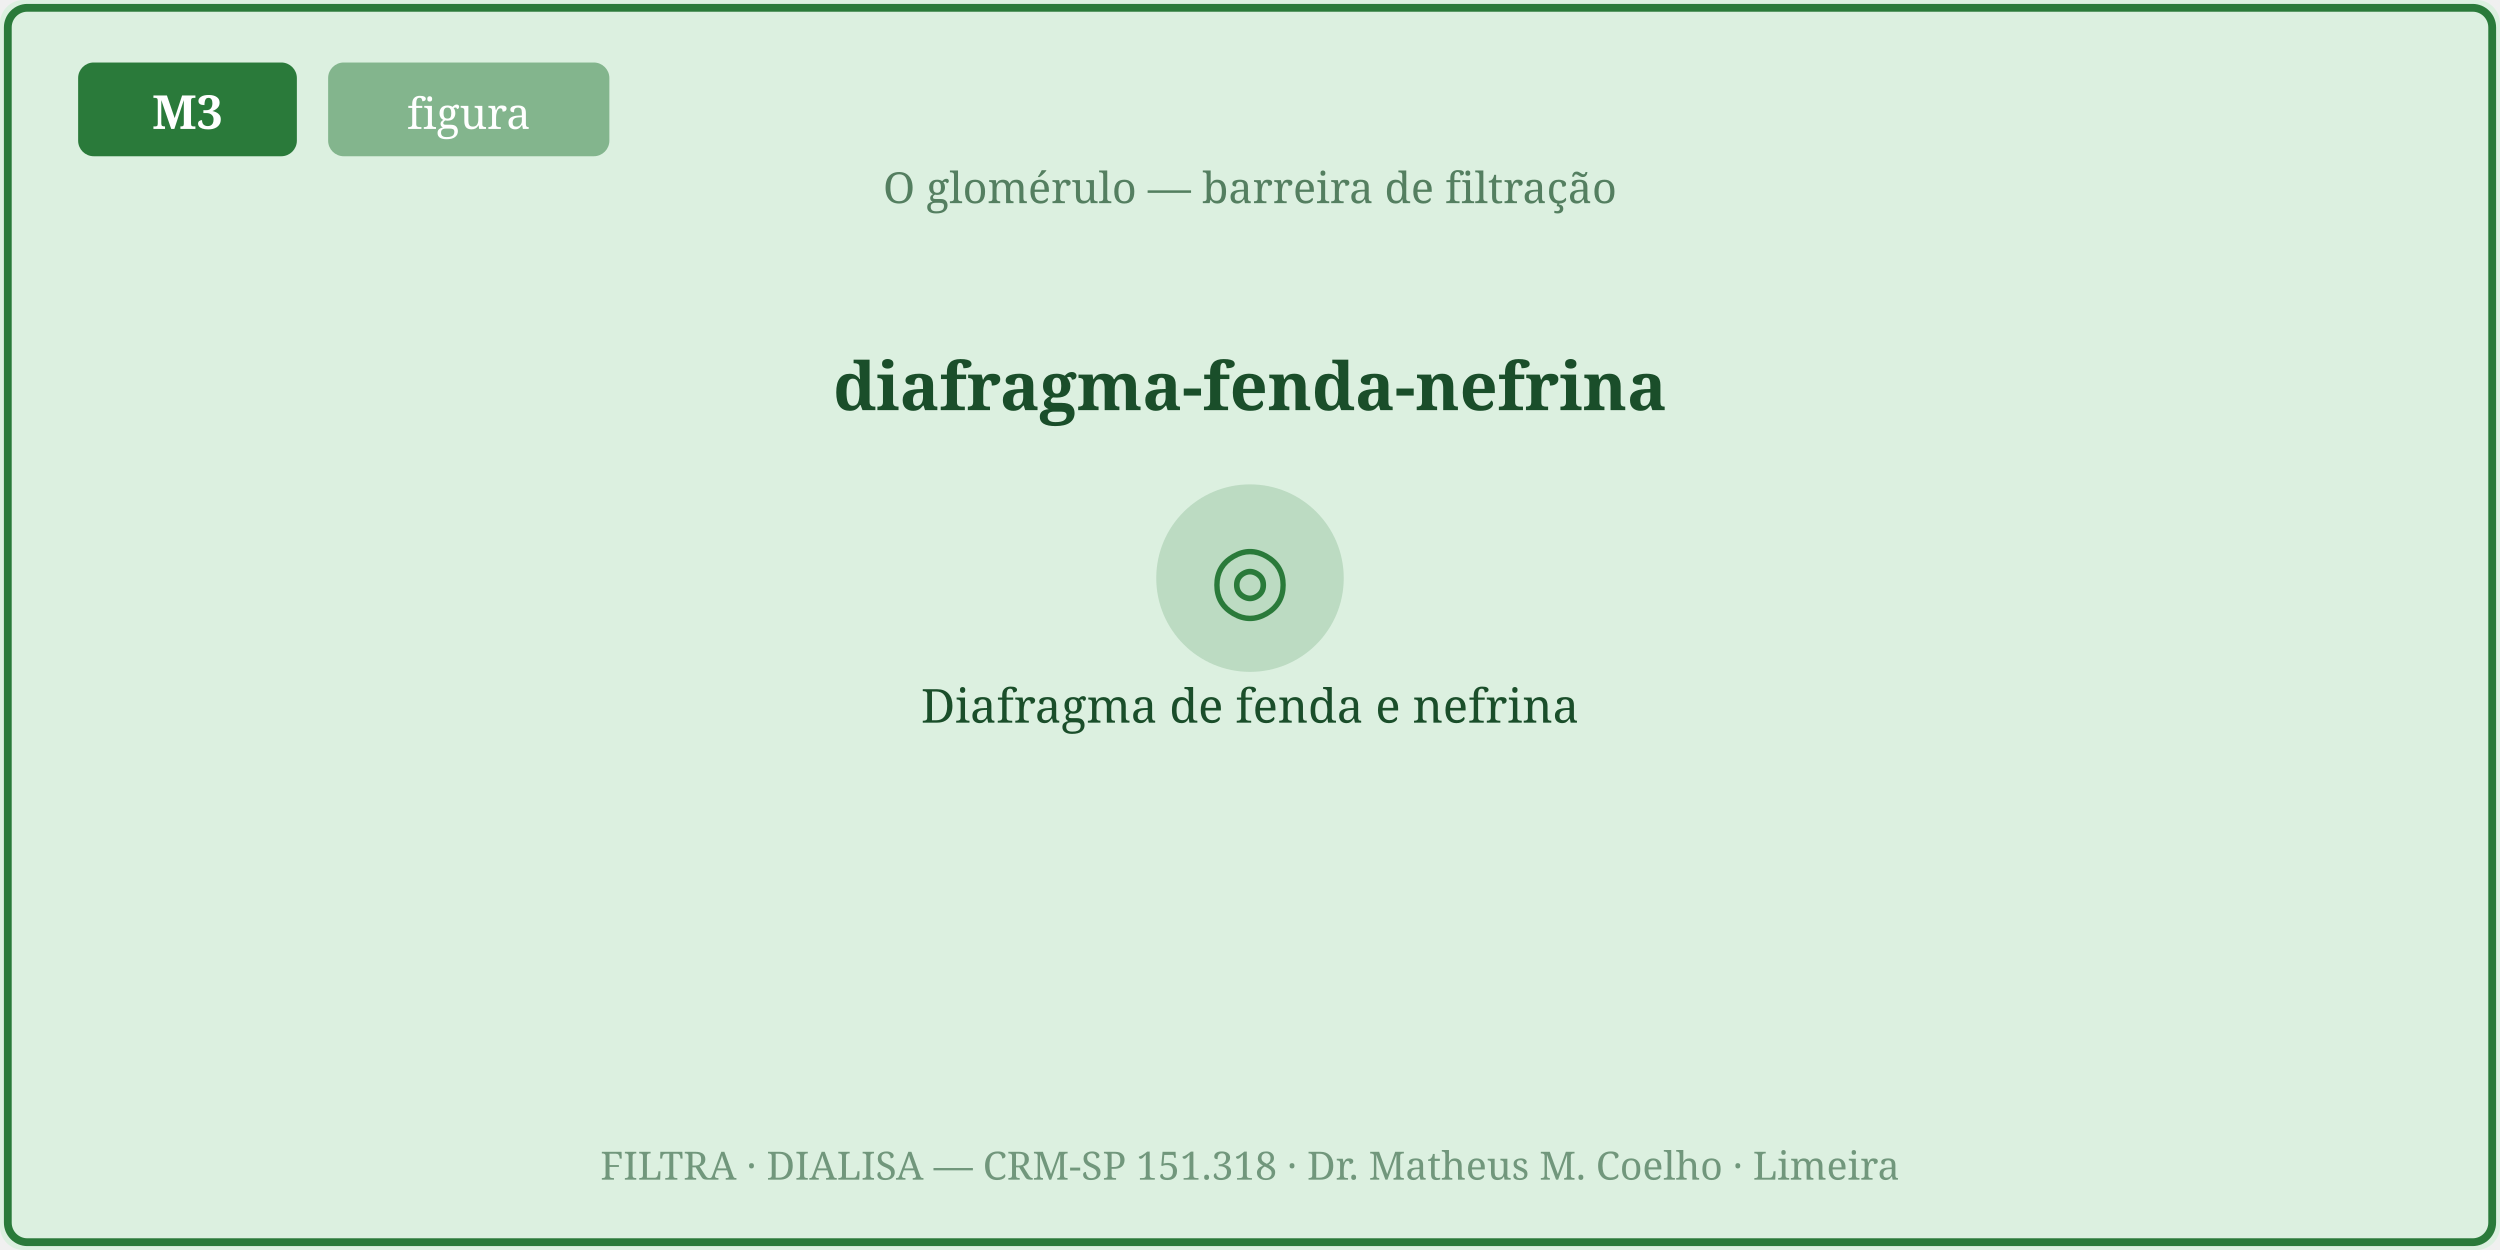
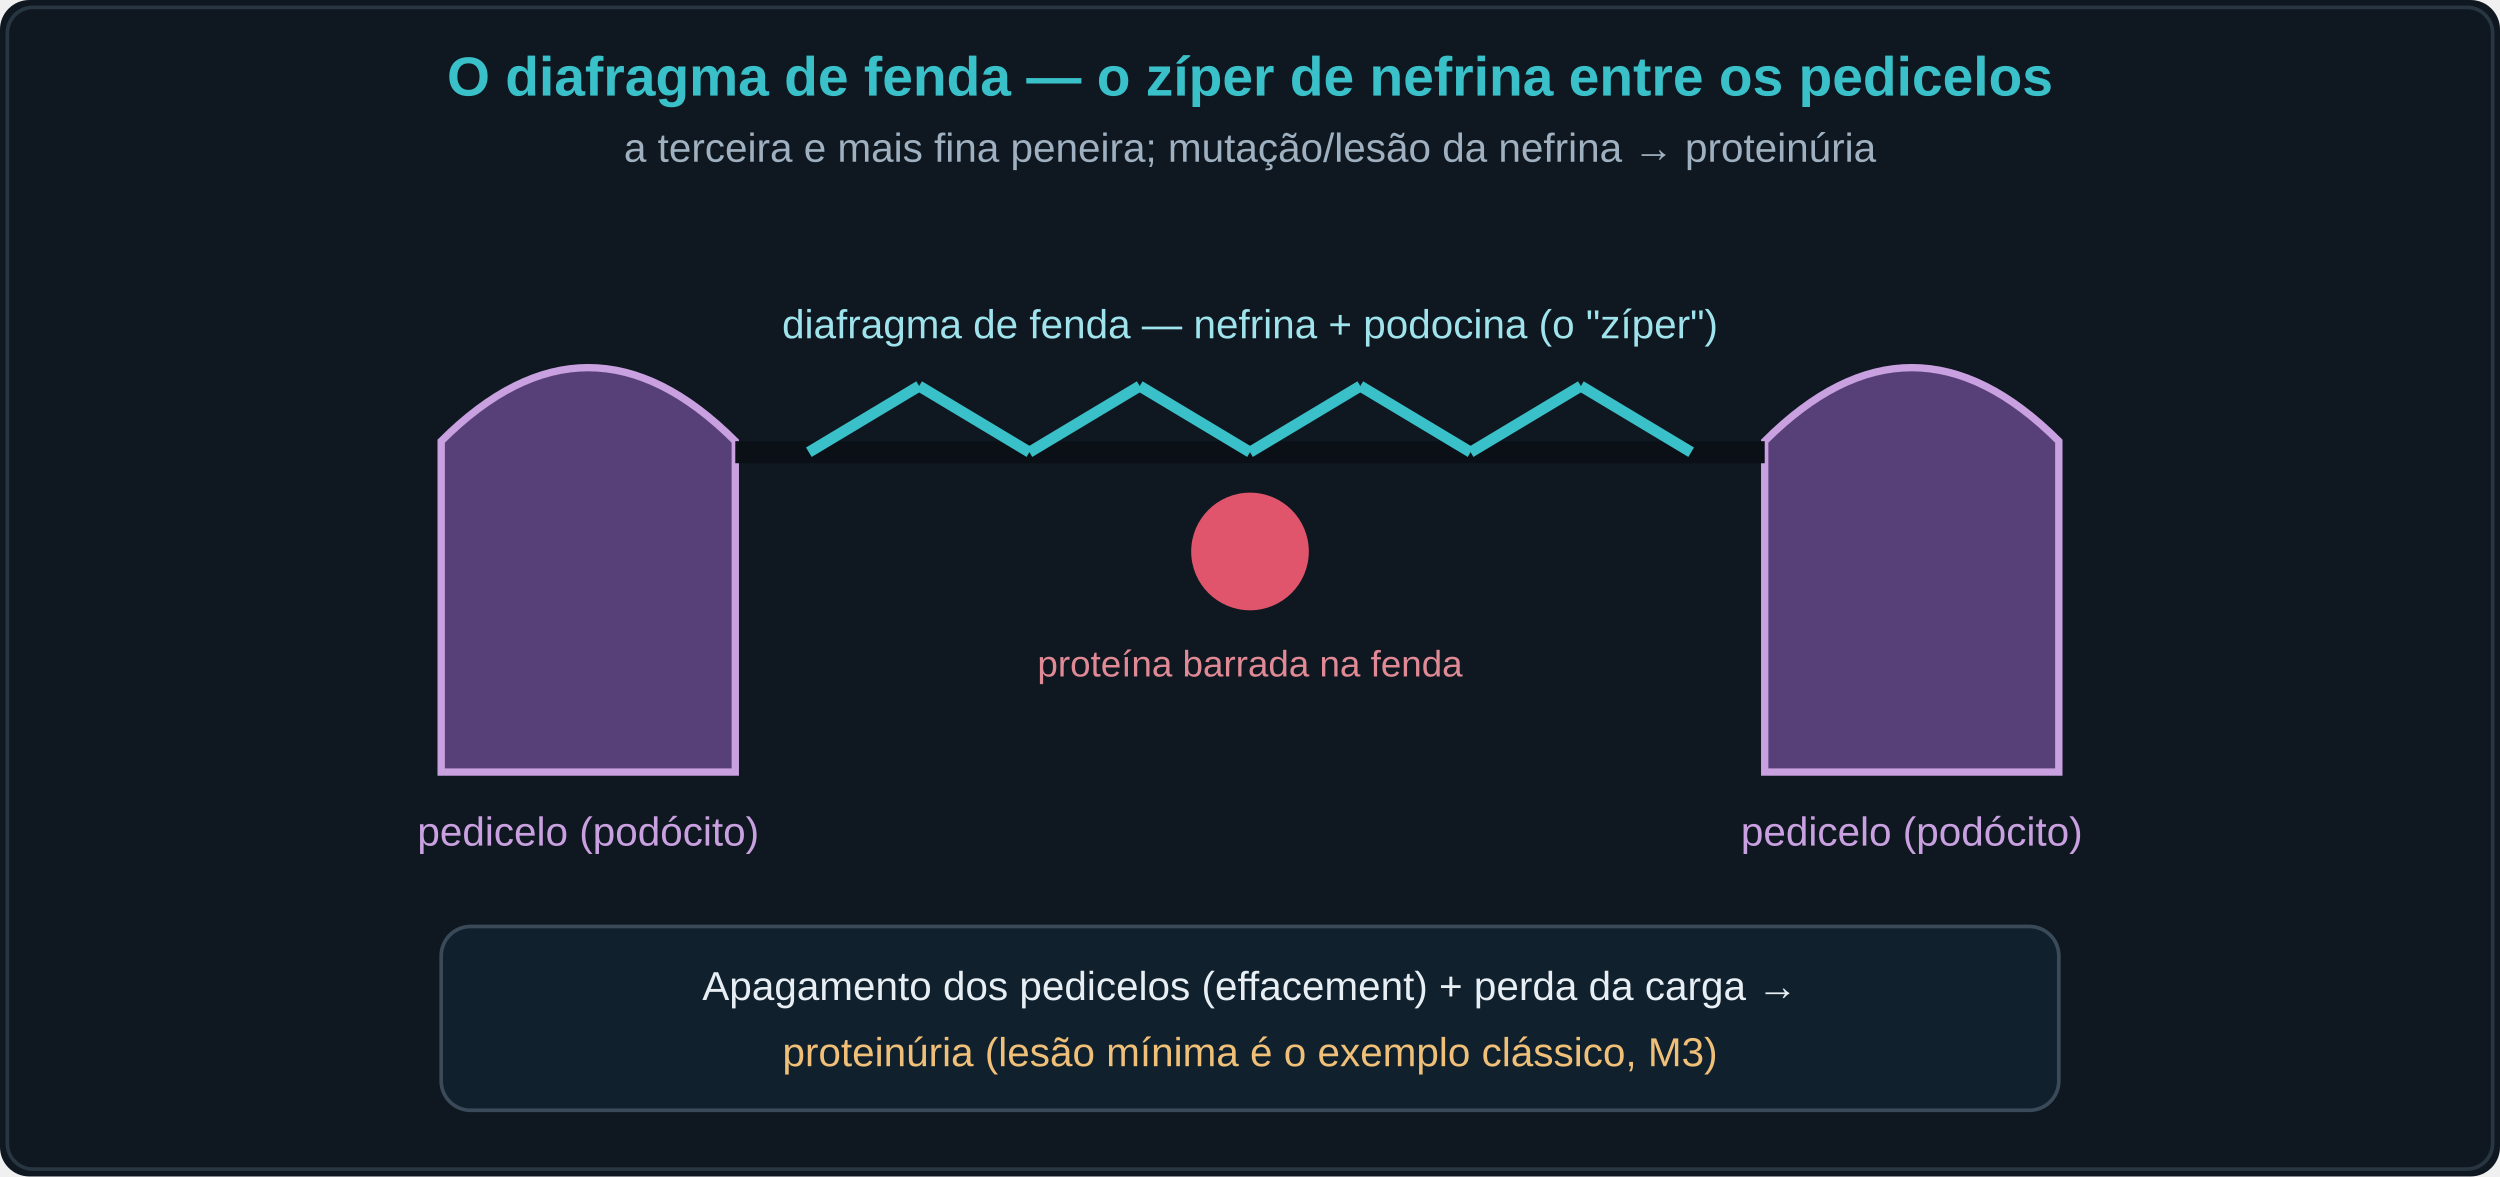
- <svg xmlns="http://www.w3.org/2000/svg" viewBox="0 0 640 320" font-family="Georgia,serif">
-   <rect width="640" height="320" fill="#dcf0e0" rx="6" />
-   <rect x="2" y="2" width="636" height="316" rx="5" fill="none" stroke="#2a7a3a" stroke-width="2" />
-   <rect x="20" y="16" width="56" height="24" rx="4" fill="#2a7a3a" />
-   <text x="48" y="33" text-anchor="middle" font-size="12" font-weight="bold" fill="white">M3</text>
-   <rect x="84" y="16" width="72" height="24" rx="4" fill="#2a7a3a" opacity="0.5" />
-   <text x="120" y="33" text-anchor="middle" font-size="11" fill="white">figura</text>
-   <text x="320" y="52" text-anchor="middle" font-size="11" fill="#1a4e2a" opacity="0.7">O glomérulo — barreira de filtração</text>
-   <text x="320" y="105" text-anchor="middle" font-size="17" font-weight="bold" fill="#1a4e2a">diafragma-fenda-nefrina</text>
-   <circle cx="320" cy="148" r="24" fill="#2a7a3a" opacity="0.18" />
-   <text x="320" y="156" text-anchor="middle" font-size="24" fill="#2a7a3a">◎</text>
-   <text x="320" y="185" text-anchor="middle" font-size="12" fill="#1a4e2a">Diafragma de fenda e nefrina</text>
-   <text x="320" y="302" text-anchor="middle" font-size="10" fill="#1a4e2a" opacity="0.55">FILTRA · DIALISA — CRM-SP 151.318 · Dr. Matheus M. Coelho · Limeira</text>
+ <svg xmlns="http://www.w3.org/2000/svg" viewBox="0 0 680 320" font-family="system-ui,Arial,sans-serif">
+   <rect width="680" height="320" rx="8" fill="#0f1720" />
+   <rect x="2" y="2" width="676" height="316" rx="7" fill="none" stroke="#283642" />
+   <text x="340" y="26" text-anchor="middle" font-size="15" font-weight="bold" fill="#39c0c8">O diafragma de fenda — o zíper de nefrina entre os pedicelos</text>
+   <text x="340" y="44" text-anchor="middle" font-size="11" fill="#9fb1c0">a terceira e mais fina peneira; mutação/lesão da nefrina → proteinúria</text>
+   <path d="M120,120 q40,-40 80,0 l0,90 l-80,0 z" fill="#a06ad0" fill-opacity="0.5" stroke="#c9a0e0" stroke-width="2" />
+   <path d="M480,120 q40,-40 80,0 l0,90 l-80,0 z" fill="#a06ad0" fill-opacity="0.5" stroke="#c9a0e0" stroke-width="2" />
+   <text x="160" y="230" text-anchor="middle" font-size="11" fill="#c9a0e0">pedicelo (podócito)</text>
+   <text x="520" y="230" text-anchor="middle" font-size="11" fill="#c9a0e0">pedicelo (podócito)</text>
+   <rect x="200" y="120" width="280" height="6" fill="#0a1016" />
+   <g stroke="#39c0c8" stroke-width="3">
+     <line x1="220" y1="123" x2="250" y2="105" />
+     <line x1="250" y1="105" x2="280" y2="123" />
+     <line x1="280" y1="123" x2="310" y2="105" />
+     <line x1="310" y1="105" x2="340" y2="123" />
+     <line x1="340" y1="123" x2="370" y2="105" />
+     <line x1="370" y1="105" x2="400" y2="123" />
+     <line x1="400" y1="123" x2="430" y2="105" />
+     <line x1="430" y1="105" x2="460" y2="123" />
+   </g>
+   <text x="340" y="92" text-anchor="middle" font-size="11" fill="#9fe3ec">diafragma de fenda — nefrina + podocina (o "zíper")</text>
+   <circle cx="340" cy="150" r="16" fill="#e0556b" />
+   <text x="340" y="184" text-anchor="middle" font-size="10" fill="#e08a96">proteína barrada na fenda</text>
+   <rect x="120" y="252" width="440" height="50" rx="8" fill="#10202c" stroke="#3a4a58" />
+   <text x="340" y="272" text-anchor="middle" font-size="11" fill="#e7eef4">Apagamento dos pedicelos (effacement) + perda da carga →</text>
+   <text x="340" y="290" text-anchor="middle" font-size="11" fill="#f0c078">proteinúria (lesão mínima é o exemplo clássico, M3)</text>
</svg>
